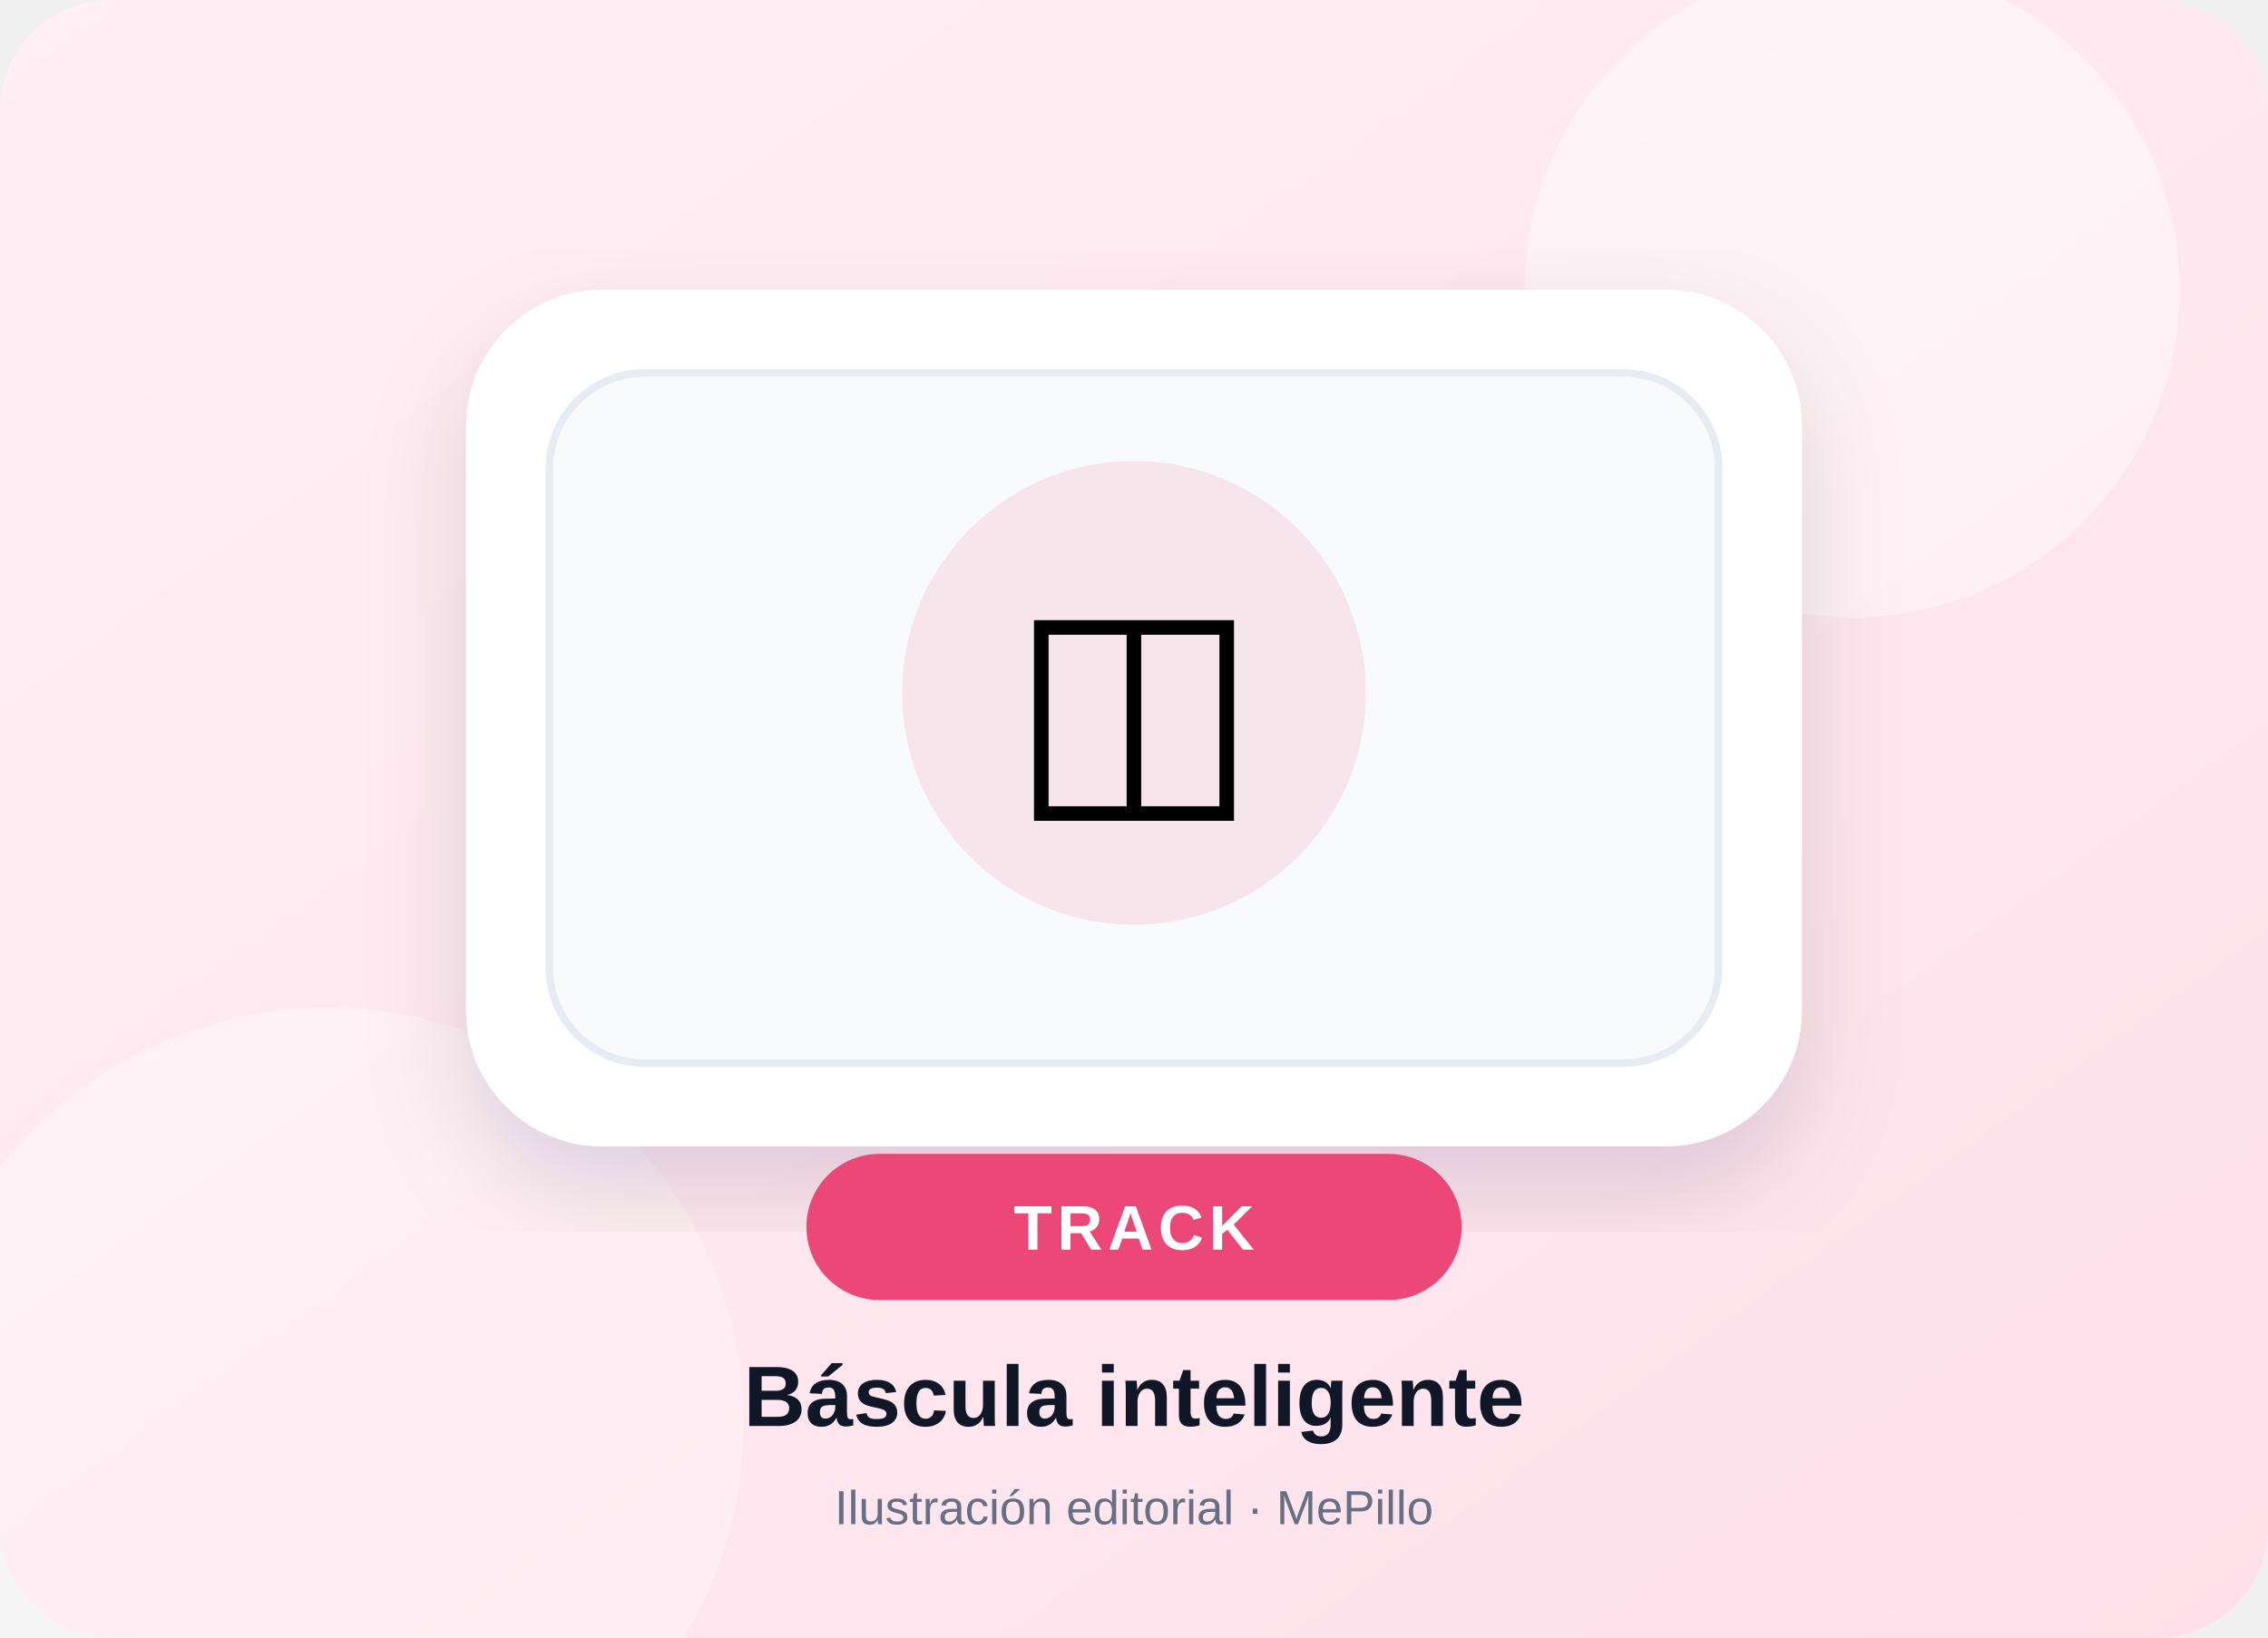
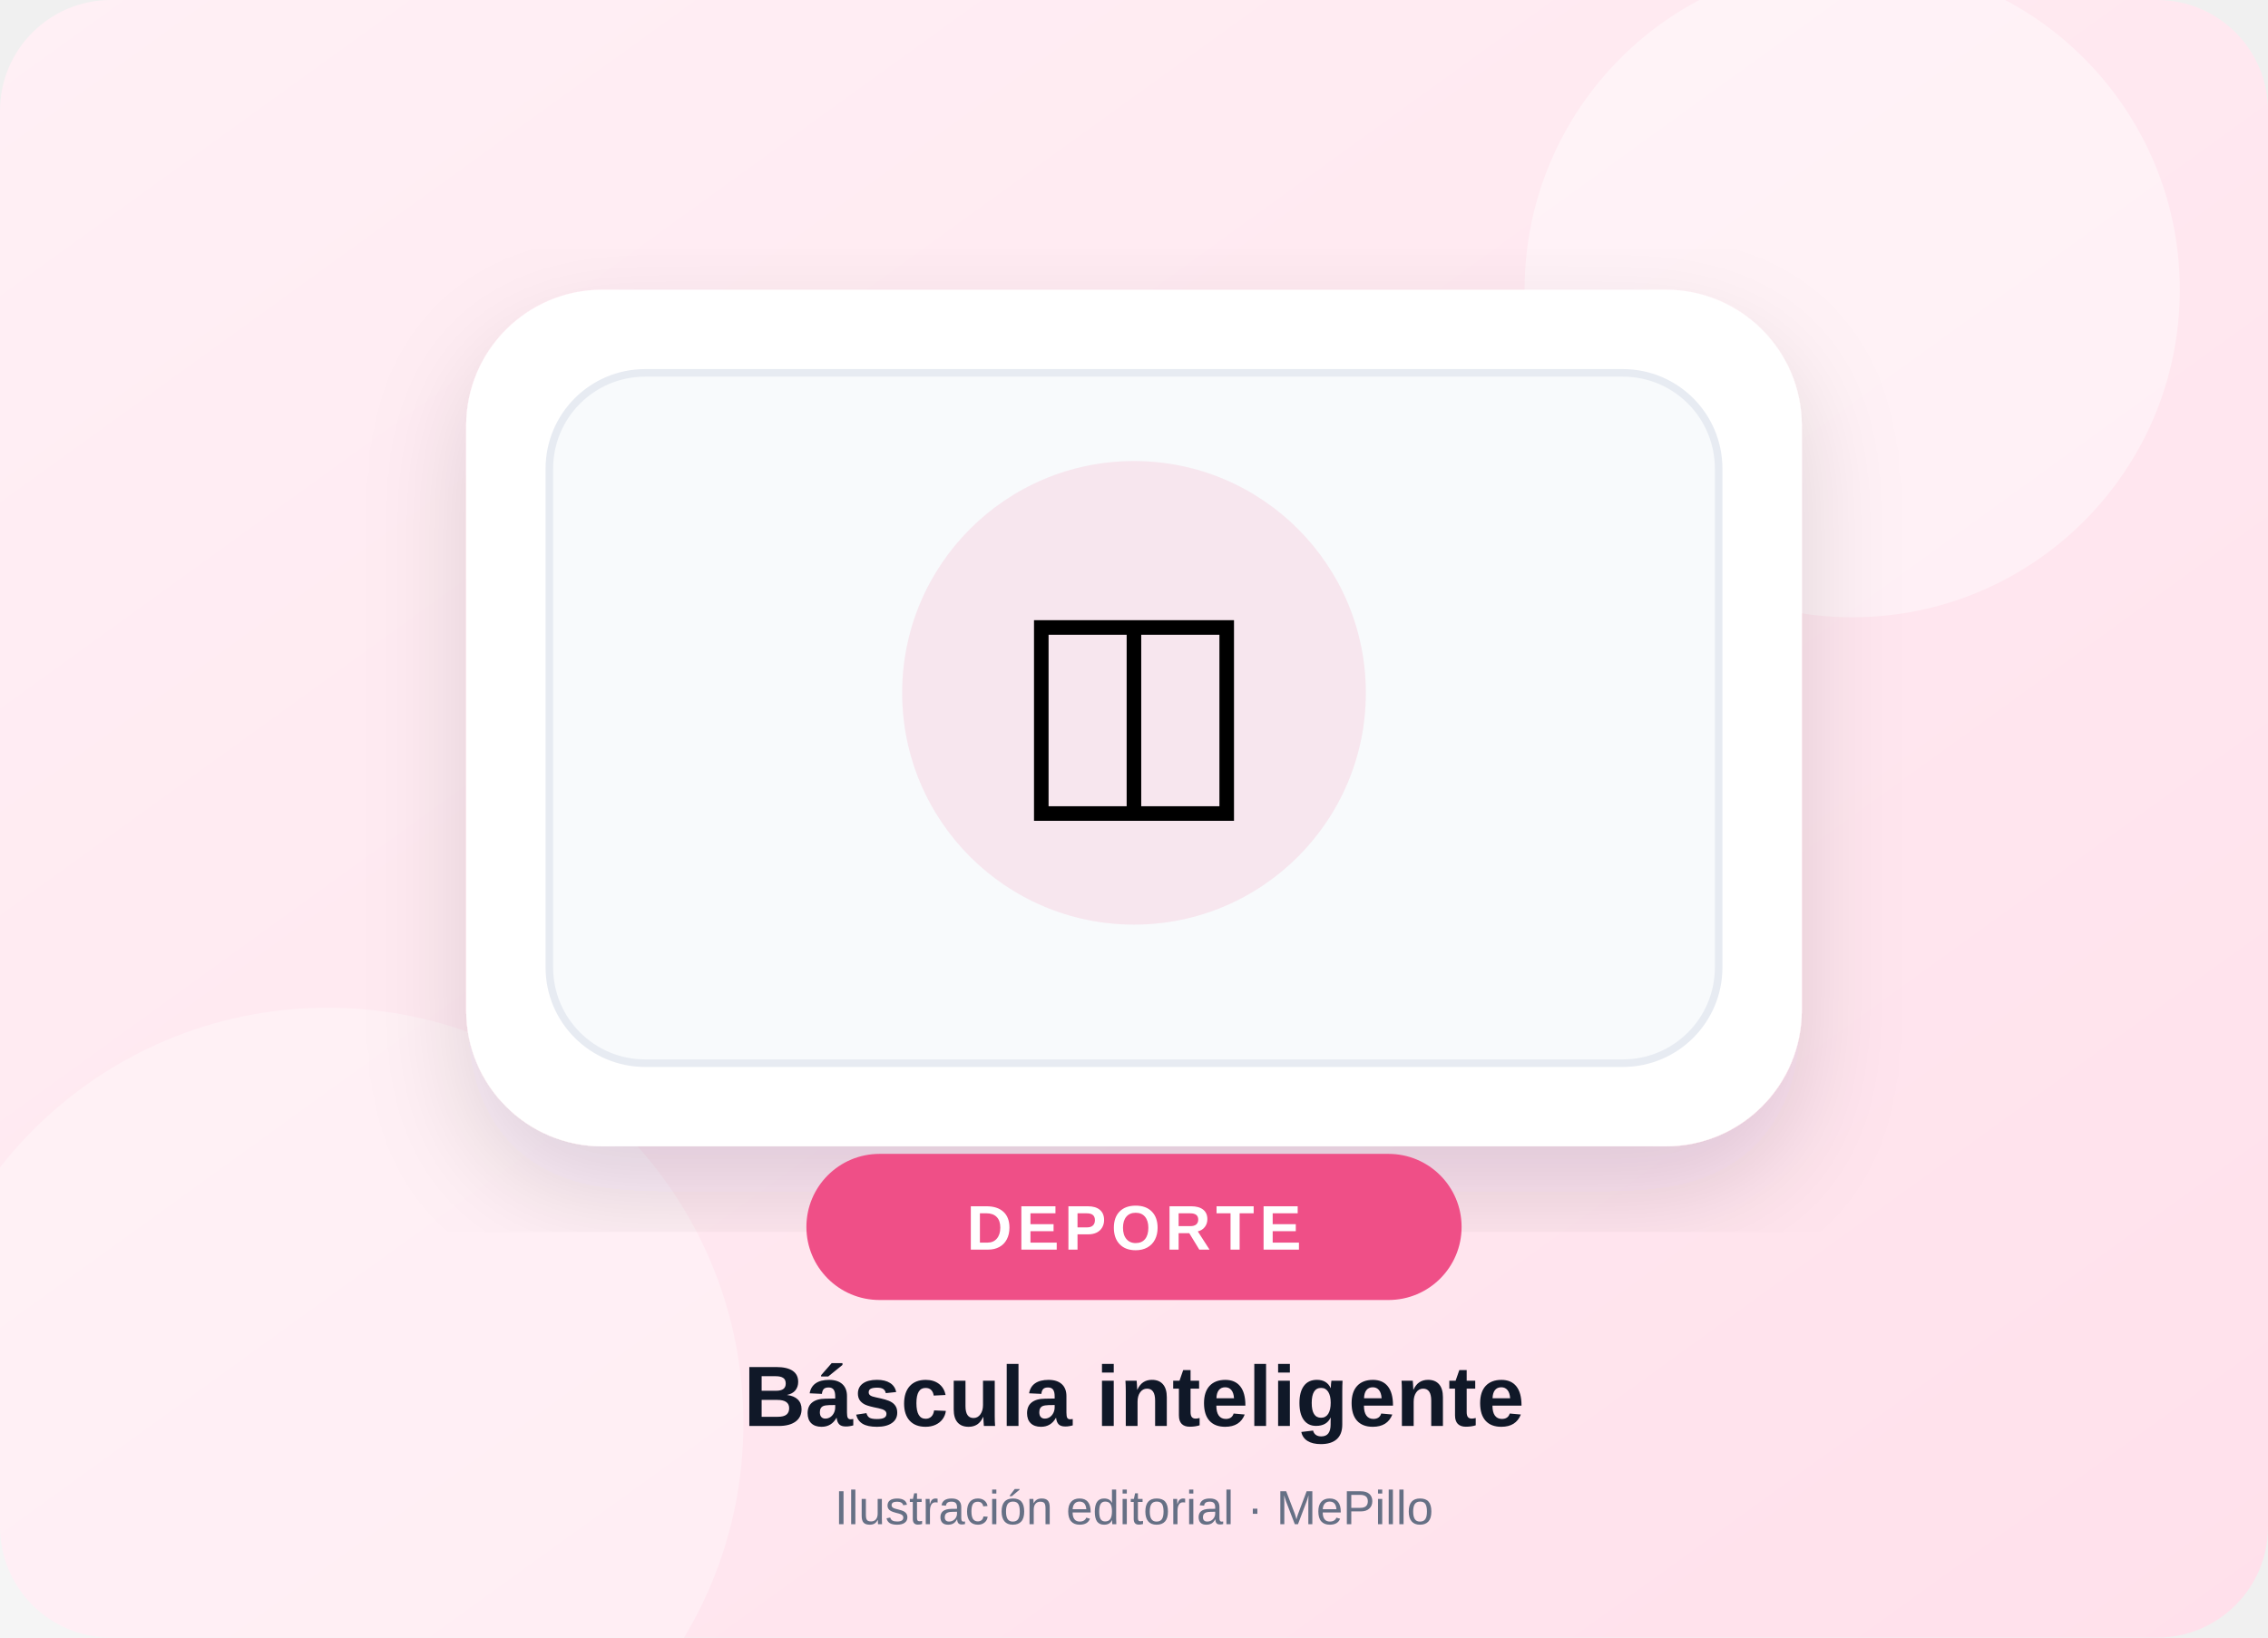
<svg xmlns="http://www.w3.org/2000/svg" width="900" height="650" viewBox="0 0 900 650" role="img" aria-labelledby="t d">
  <defs>
    <linearGradient id="bg" x1="0" y1="0" x2="1" y2="1">
      <stop stop-color="#fff0f5" />
-       <stop offset="1" stop-color="#ffe0ea" />
+       <stop offset="1" stop-color="#ffe0eb" />
    </linearGradient>
    <filter id="s">
      <feDropShadow dx="0" dy="18" stdDeviation="20" flood-color="#101828" flood-opacity=".13" />
    </filter>
  </defs>
  <rect width="900" height="650" rx="44" fill="url(#bg)" />
  <circle cx="735" cy="115" r="130" fill="#fff" opacity=".42" />
  <circle cx="130" cy="565" r="165" fill="#fff" opacity=".32" />
  <g filter="url(#s)">
    <rect x="185" y="115" width="530" height="340" rx="54" fill="#fff" />
    <rect x="218" y="148" width="464" height="274" rx="38" fill="#f8fafc" stroke="#e7ebf2" stroke-width="3" />
  </g>
-   <circle cx="450" cy="275" r="92" fill="#eb4777" opacity=".12" />
+   <circle cx="450" cy="275" r="92" fill="#ef4f87" opacity=".12" />
  <text x="450" y="313" text-anchor="middle" font-size="104" font-family="Arial,Segoe UI Emoji,sans-serif">◫</text>
-   <rect x="320" y="458" width="260" height="58" rx="29" fill="#eb4777" />
-   <text x="450" y="496" text-anchor="middle" fill="#fff" font-size="25" font-weight="700" font-family="Arial,sans-serif" letter-spacing="2">TRACK</text>
+   <rect x="320" y="458" width="260" height="58" rx="29" fill="#ef4f87" />
+   <text x="450" y="496" text-anchor="middle" fill="#fff" font-size="25" font-weight="700" font-family="Arial,sans-serif" letter-spacing="2">DEPORTE</text>
  <text x="450" y="566" text-anchor="middle" fill="#101828" font-size="34" font-weight="800" font-family="Arial,sans-serif">Báscula inteligente</text>
  <text x="450" y="605" text-anchor="middle" fill="#667085" font-size="19" font-family="Arial,sans-serif">Ilustración editorial · MePillo</text>
</svg>
